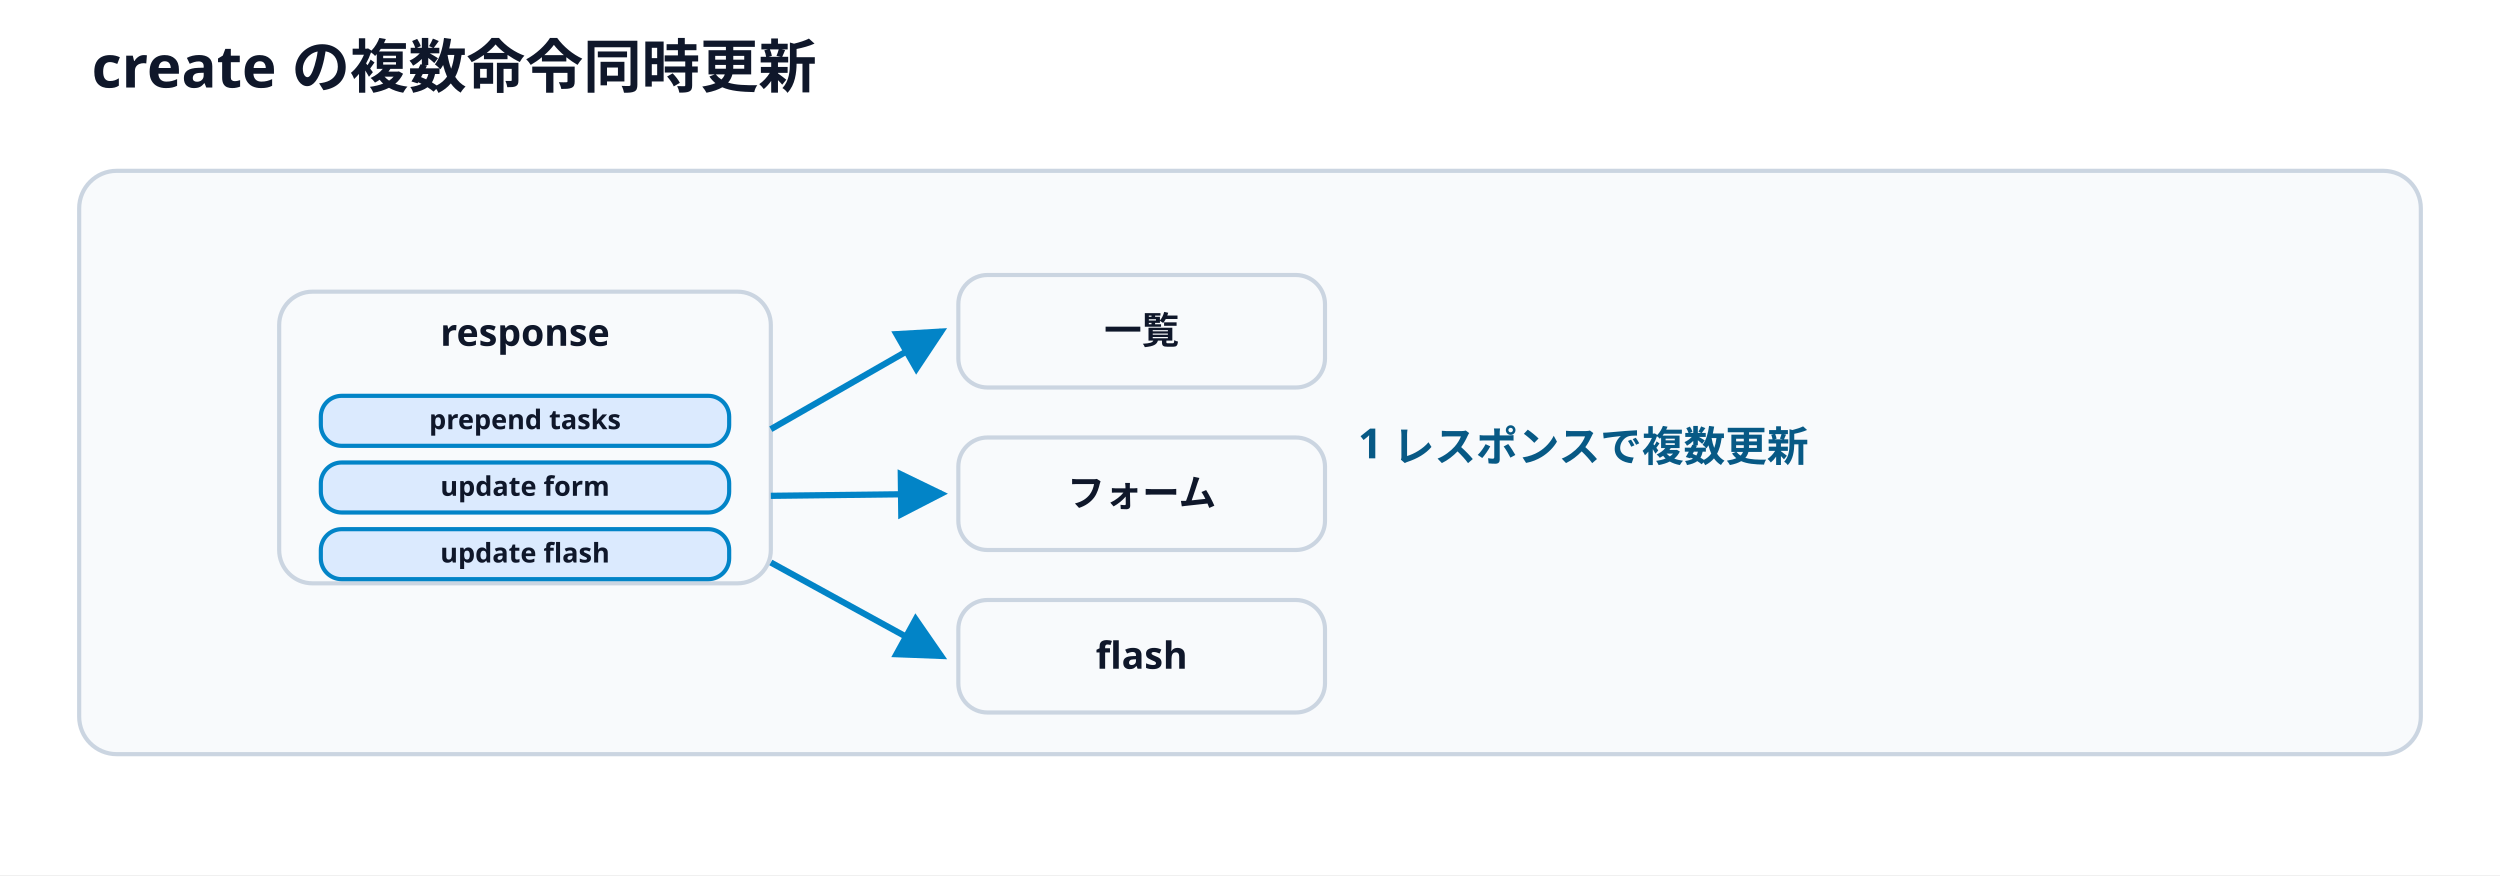
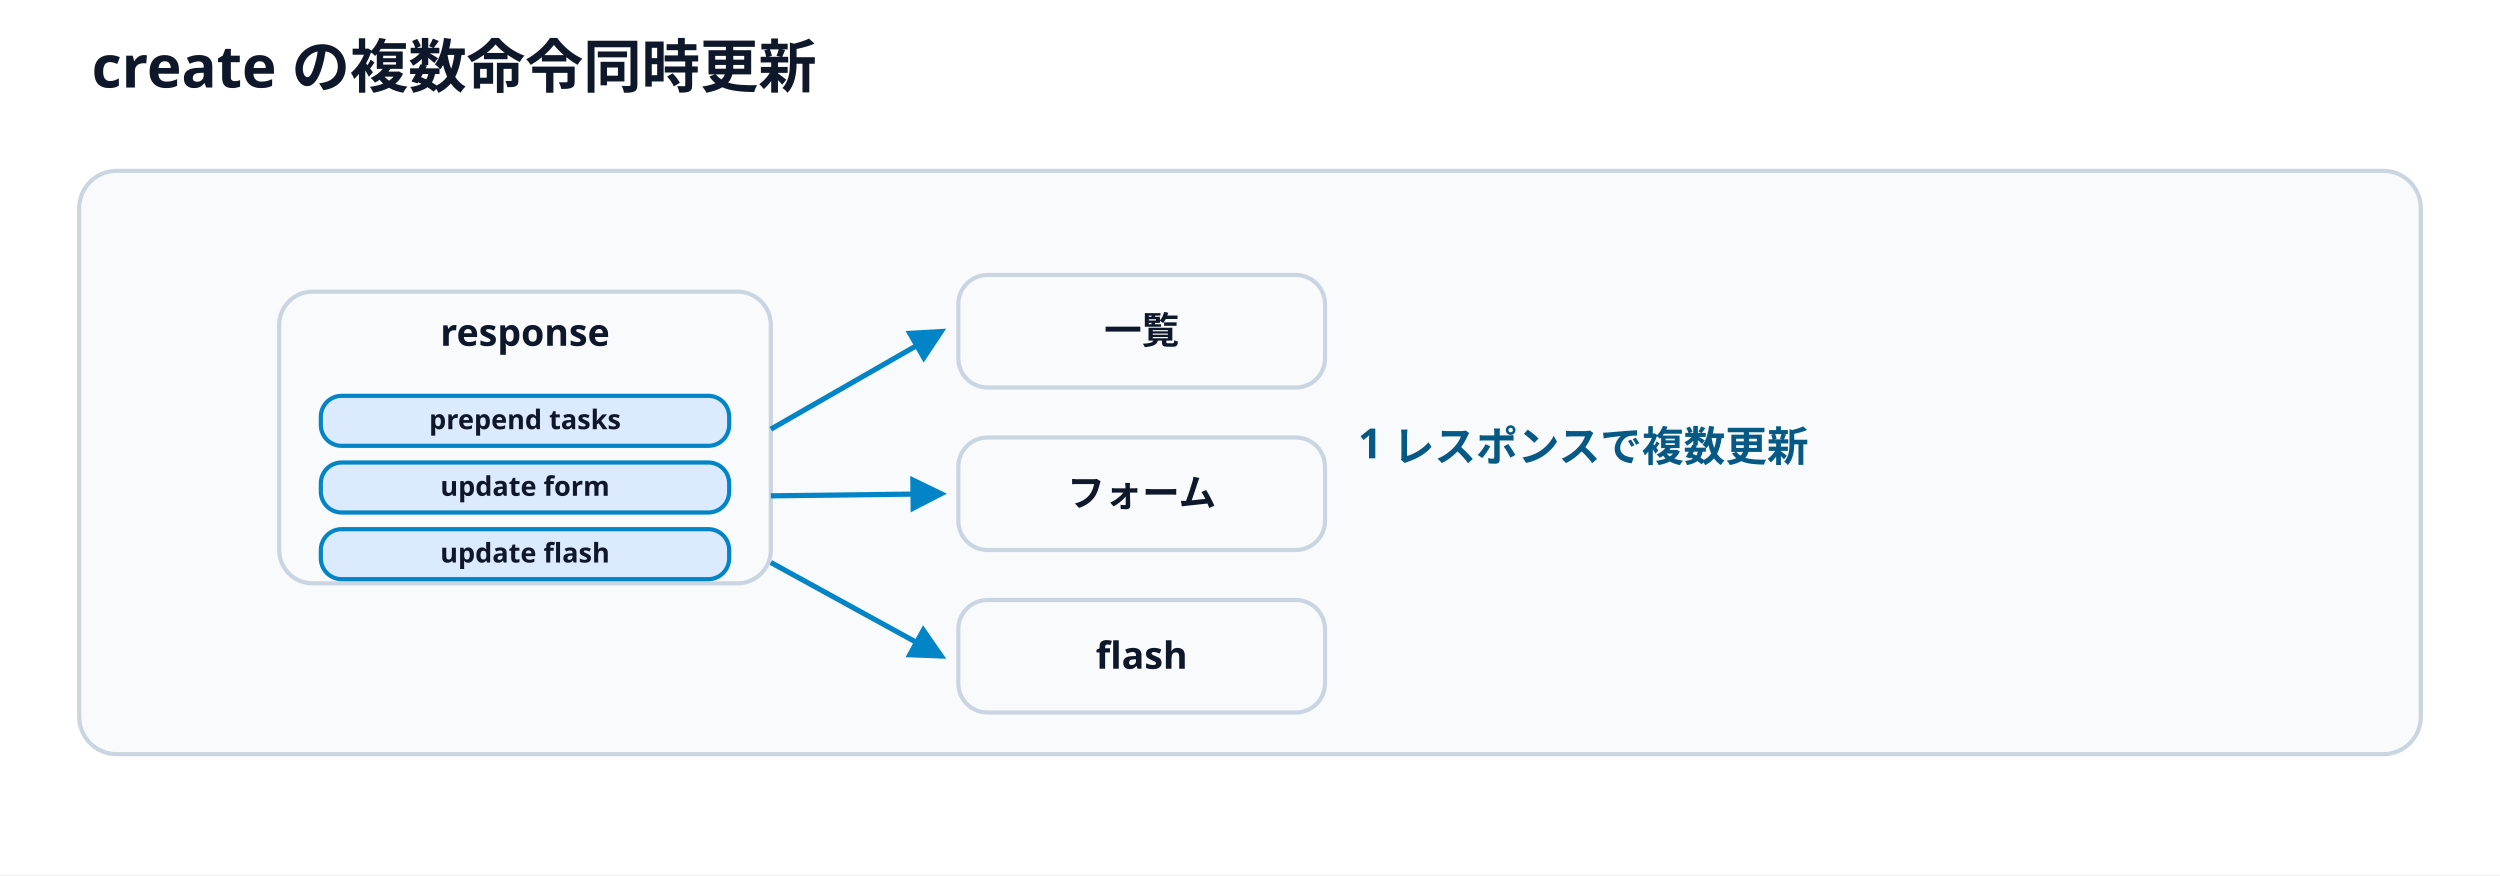
<svg xmlns="http://www.w3.org/2000/svg" width="1200" height="420" viewBox="0 0 1200 420" role="img" aria-labelledby="title desc">
  <defs>
-     <marker id="arrow" markerWidth="8" markerHeight="8" refX="7" refY="4" orient="auto">
-       <path d="M0,0 L8,4 L0,8 z" fill="#0284c7" />
+     <marker id="arrow" markerWidth="7" markerHeight="7" refX="6" refY="3.5" orient="auto">
+       <path d="M0,0 L7,3.5 L0,7 z" fill="#0284c7" />
    </marker>
  </defs>
  <rect width="1200" height="420" fill="#ffffff" />
  <style>
    .title { font: 700 28px 'Hiragino Sans', 'Yu Gothic', sans-serif; fill: #0f172a; }
    .small { font: 600 15px 'Hiragino Sans', 'Yu Gothic', sans-serif; fill: #475569; }
    .tiny { font: 500 13px 'Hiragino Sans', 'Yu Gothic', sans-serif; fill: #64748b; }
  </style>
  <text x="44" y="42" class="title">create の複数命令同時更新</text>
  <rect x="38" y="82" width="1124" height="280" rx="18" fill="#f8fafc" stroke="#cbd5e1" stroke-width="2" />
  <rect x="134" y="140" width="236" height="140" rx="16" fill="#f8fafc" stroke="#cbd5e1" stroke-width="2" />
  <text x="252" y="166" text-anchor="middle" style="font: 700 18px 'Hiragino Sans', 'Yu Gothic', sans-serif; fill: #0f172a;">
    <tspan x="252" dy="0">response</tspan>
  </text>
  <rect x="154" y="190" width="196" height="24" rx="10" fill="#dbeafe" stroke="#0284c7" stroke-width="2" />
  <rect x="154" y="222" width="196" height="24" rx="10" fill="#dbeafe" stroke="#0284c7" stroke-width="2" />
  <rect x="154" y="254" width="196" height="24" rx="10" fill="#dbeafe" stroke="#0284c7" stroke-width="2" />
  <text x="252" y="206" text-anchor="middle" style="font: 700 13px 'Hiragino Sans', 'Yu Gothic', sans-serif; fill: #0f172a;">
    <tspan x="252" dy="0">prepend tasks</tspan>
  </text>
  <text x="252" y="238" text-anchor="middle" style="font: 700 13px 'Hiragino Sans', 'Yu Gothic', sans-serif; fill: #0f172a;">
    <tspan x="252" dy="0">update form</tspan>
  </text>
  <text x="252" y="270" text-anchor="middle" style="font: 700 13px 'Hiragino Sans', 'Yu Gothic', sans-serif; fill: #0f172a;">
    <tspan x="252" dy="0">update flash</tspan>
  </text>
  <rect x="460" y="132" width="176" height="54" rx="14" fill="#f8fafc" stroke="#cbd5e1" stroke-width="2" />
  <rect x="460" y="210" width="176" height="54" rx="14" fill="#f8fafc" stroke="#cbd5e1" stroke-width="2" />
  <rect x="460" y="288" width="176" height="54" rx="14" fill="#f8fafc" stroke="#cbd5e1" stroke-width="2" />
  <text x="548" y="165" text-anchor="middle" style="font: 700 18px 'Hiragino Sans', 'Yu Gothic', sans-serif; fill: #0f172a;">
    <tspan x="548" dy="0">一覧</tspan>
  </text>
  <text x="548" y="243" text-anchor="middle" style="font: 700 18px 'Hiragino Sans', 'Yu Gothic', sans-serif; fill: #0f172a;">
    <tspan x="548" dy="0">フォーム</tspan>
  </text>
  <text x="548" y="321" text-anchor="middle" style="font: 700 18px 'Hiragino Sans', 'Yu Gothic', sans-serif; fill: #0f172a;">
    <tspan x="548" dy="0">flash</tspan>
  </text>
-   <line x1="370" y1="206" x2="452" y2="159" stroke="#0284c7" stroke-width="3" fill="none" marker-end="url(#arrow)" />
-   <line x1="370" y1="238" x2="452" y2="237" stroke="#0284c7" stroke-width="3" fill="none" marker-end="url(#arrow)" />
-   <line x1="370" y1="270" x2="452" y2="315" stroke="#0284c7" stroke-width="3" fill="none" marker-end="url(#arrow)" />
+   <line x1="370" y1="206" x2="452" y2="159" stroke="#0284c7" stroke-width="2.5" fill="none" marker-end="url(#arrow)" />
+   <line x1="370" y1="238" x2="452" y2="237" stroke="#0284c7" stroke-width="2.5" fill="none" marker-end="url(#arrow)" />
+   <line x1="370" y1="270" x2="452" y2="315" stroke="#0284c7" stroke-width="2.5" fill="none" marker-end="url(#arrow)" />
  <text x="760" y="220" text-anchor="middle" style="font: 700 20px 'Hiragino Sans', 'Yu Gothic', sans-serif; fill: #075985;">
    <tspan x="760" dy="0">1 レスポンスで複数更新</tspan>
  </text>
</svg>
